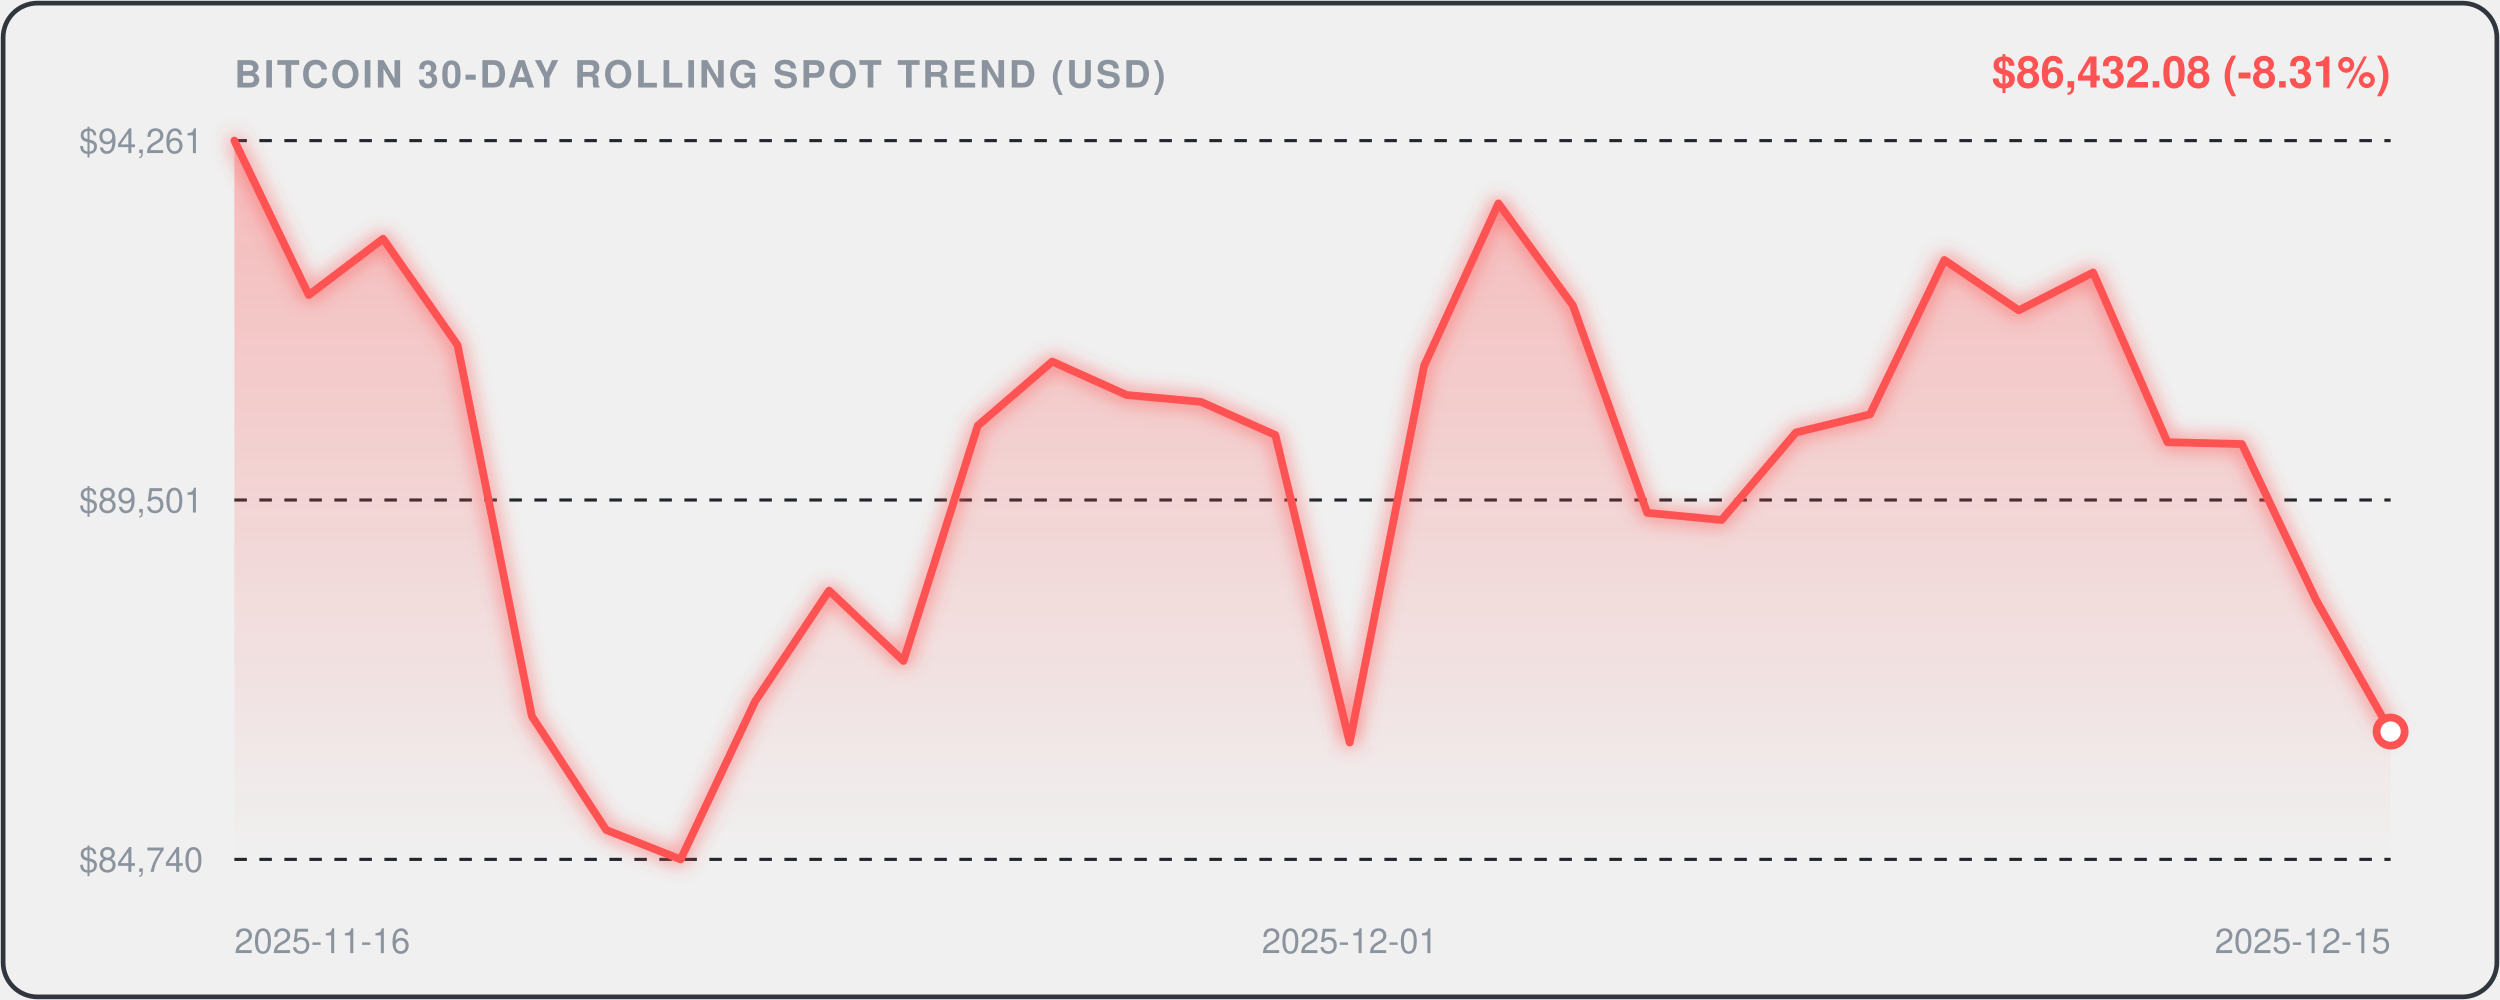
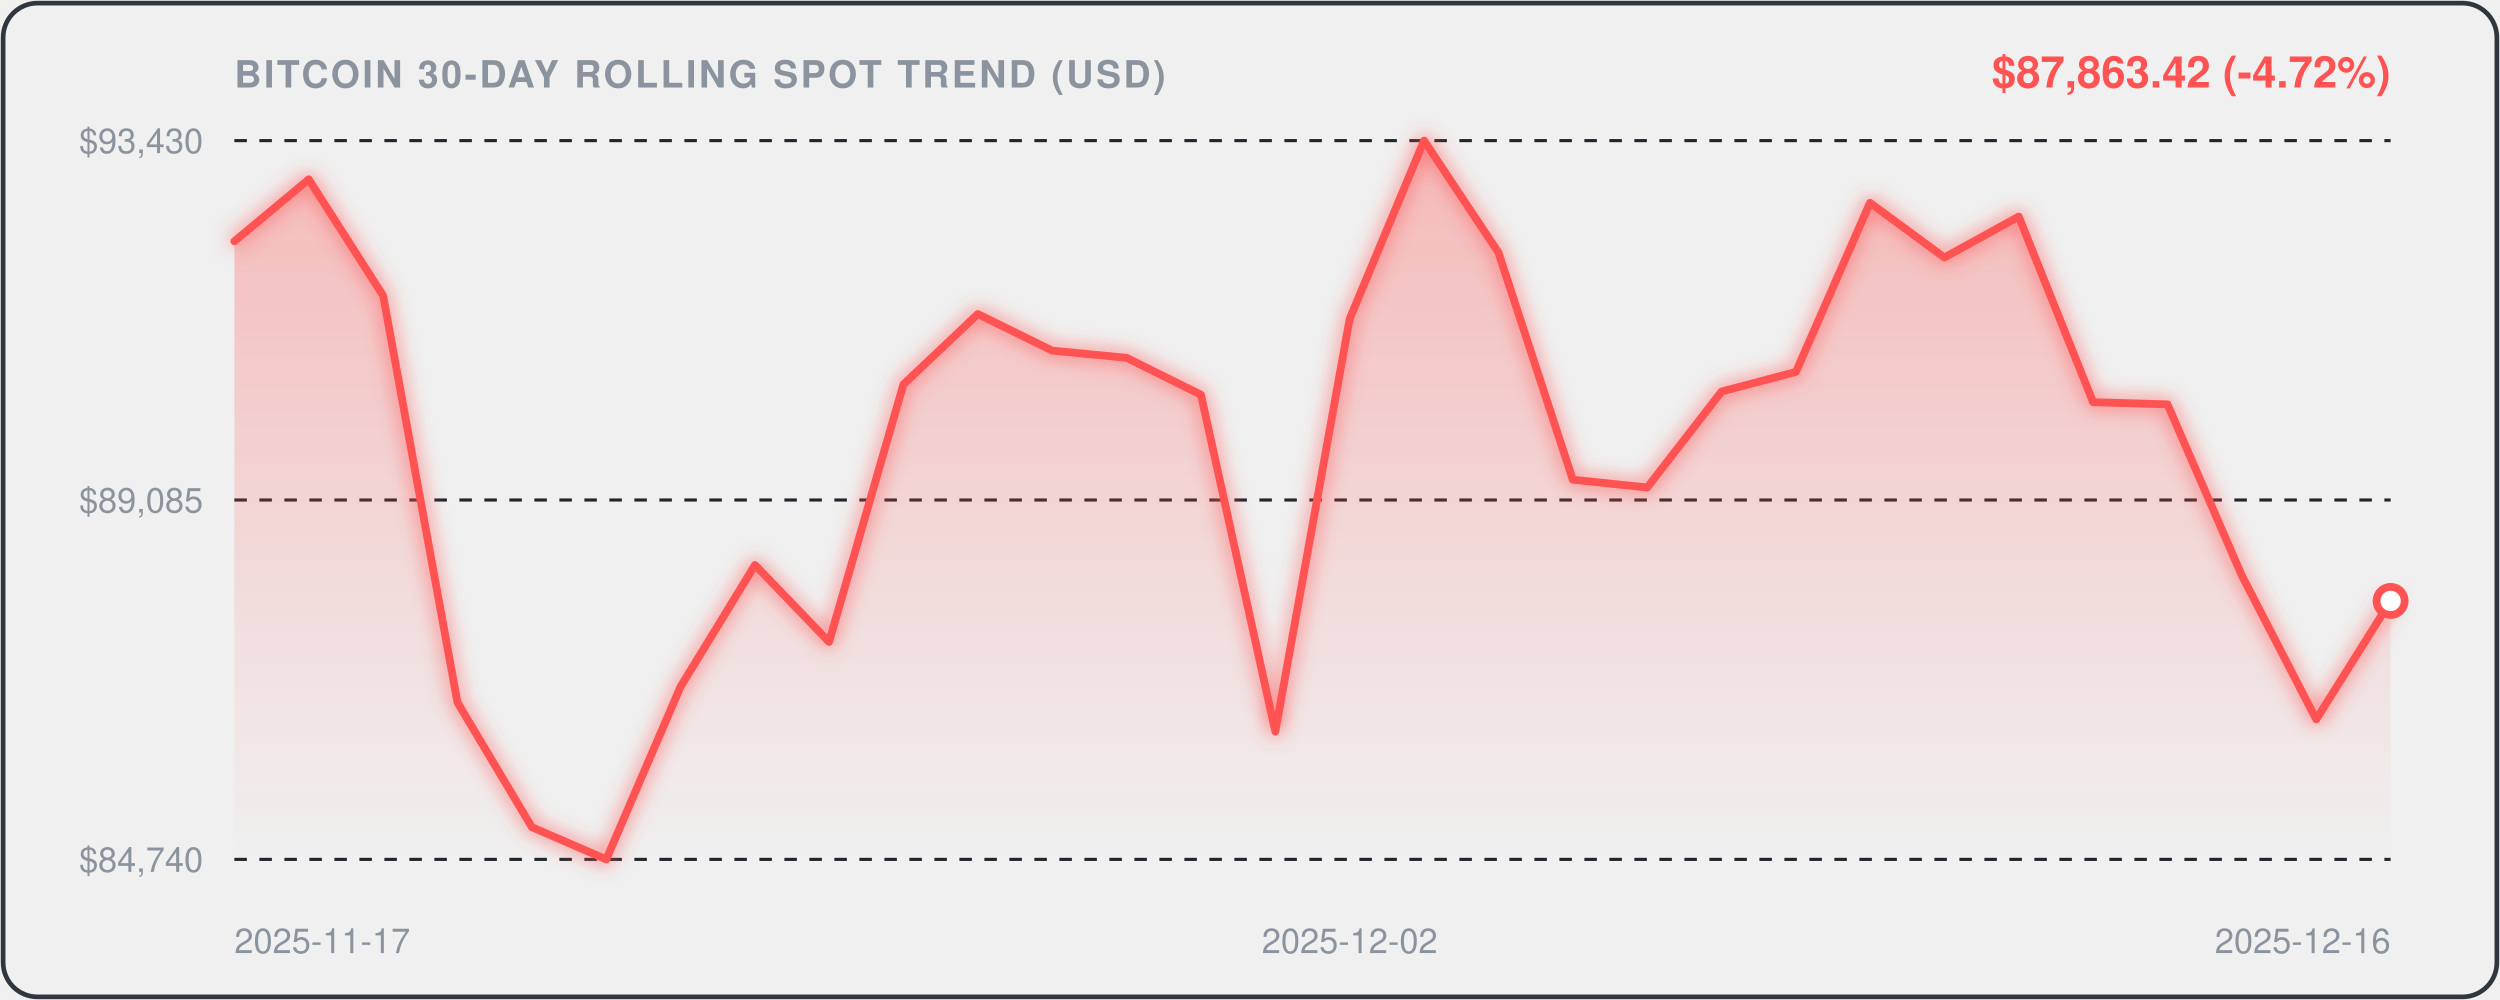
<svg xmlns="http://www.w3.org/2000/svg" viewBox="0 0 800 320" width="100%" height="100%" style="background:#0d1117;border-radius:12px;font-family:-apple-system,BlinkMacSystemFont,'Segoe UI',Helvetica,Arial,sans-serif;">
  <defs>
    <linearGradient id="areaGrad" x1="0" y1="0" x2="0" y2="1">
      <stop offset="0%" stop-color="rgba(255, 82, 82, 0.35)" />
      <stop offset="100%" stop-color="rgba(255, 82, 82, 0.0)" />
    </linearGradient>
    <filter id="glow" x="-20%" y="-20%" width="140%" height="140%">
      <feGaussianBlur stdDeviation="3" result="blur" />
      <feComposite in="SourceGraphic" in2="blur" operator="over" />
    </filter>
  </defs>
  <rect x="1" y="1" width="798" height="318" rx="11" fill="none" stroke="#30363d" stroke-width="1.5" />
  <text x="75" y="28" fill="#8b949e" font-size="12" font-weight="600" letter-spacing="0.8">BITCOIN 30-DAY ROLLING SPOT TREND (USD)</text>
-   <text x="765" y="28" text-anchor="end" fill="#FF5252" font-size="14" font-weight="700">$86,432.08 (-8.31%)</text>
+   <text x="765" y="28" text-anchor="end" fill="#FF5252" font-size="14" font-weight="700">$87,863.42 (-4.72%)</text>
  <line x1="75" y1="45" x2="765" y2="45" stroke="#21262d" stroke-width="1" stroke-dasharray="4,4" />
-   <text x="65" y="49" text-anchor="end" fill="#8b949e" font-size="11">$94,261</text>
+   <text x="65" y="49" text-anchor="end" fill="#8b949e" font-size="11">$93,430</text>
  <line x1="75" y1="160.0" x2="765" y2="160.0" stroke="#21262d" stroke-width="1" stroke-dasharray="4,4" />
-   <text x="65" y="164.0" text-anchor="end" fill="#8b949e" font-size="11">$89,501</text>
+   <text x="65" y="164.0" text-anchor="end" fill="#8b949e" font-size="11">$89,085</text>
  <line x1="75" y1="275" x2="765" y2="275" stroke="#21262d" stroke-width="1" stroke-dasharray="4,4" />
  <text x="65" y="279" text-anchor="end" fill="#8b949e" font-size="11">$84,740</text>
-   <path d="M 75.0,45.0 L 98.8,94.4 L 122.6,76.4 L 146.4,110.4 L 170.2,229.2 L 194.0,265.6 L 217.8,275.0 L 241.6,224.5 L 265.3,189.0 L 289.1,211.5 L 312.9,136.2 L 336.7,115.7 L 360.5,126.4 L 384.3,128.6 L 408.1,139.2 L 431.9,237.6 L 455.7,117.1 L 479.5,65.1 L 503.3,97.7 L 527.1,164.1 L 550.9,166.4 L 574.7,138.4 L 598.4,132.6 L 622.2,83.2 L 646.0,99.3 L 669.8,87.2 L 693.6,141.5 L 717.4,142.1 L 741.2,192.1 L 765.0,234.1 L 765.0,275.0 L 75.0,275.0 Z" fill="url(#areaGrad)" />
-   <path d="M 75.0,45.0 L 98.8,94.4 L 122.6,76.4 L 146.4,110.4 L 170.2,229.2 L 194.0,265.6 L 217.8,275.0 L 241.6,224.5 L 265.3,189.0 L 289.1,211.5 L 312.9,136.2 L 336.7,115.7 L 360.5,126.4 L 384.3,128.6 L 408.1,139.2 L 431.9,237.6 L 455.7,117.1 L 479.5,65.1 L 503.3,97.7 L 527.1,164.1 L 550.9,166.4 L 574.7,138.4 L 598.4,132.6 L 622.2,83.2 L 646.0,99.3 L 669.8,87.2 L 693.6,141.5 L 717.4,142.1 L 741.2,192.1 L 765.0,234.1" fill="none" stroke="#FF5252" stroke-width="2.5" stroke-linecap="round" stroke-linejoin="round" filter="url(#glow)" />
-   <circle cx="765.0" cy="234.1" r="4.5" fill="#ffffff" stroke="#FF5252" stroke-width="2.5" />
-   <text x="75.0" y="305" fill="#8b949e" font-size="11" text-anchor="start">2025-11-16</text>
-   <text x="431.9" y="305" fill="#8b949e" font-size="11" text-anchor="middle">2025-12-01</text>
-   <text x="765.0" y="305" fill="#8b949e" font-size="11" text-anchor="end">2025-12-15</text>
+   <path d="M 75.0,77.2 L 98.8,57.4 L 122.6,94.6 L 146.4,224.8 L 170.2,264.7 L 194.0,275.0 L 217.8,219.7 L 241.6,180.8 L 265.3,205.4 L 289.1,123.0 L 312.9,100.5 L 336.7,112.2 L 360.5,114.5 L 384.3,126.3 L 408.1,234.1 L 431.9,102.0 L 455.7,45.0 L 479.5,80.8 L 503.3,153.5 L 527.1,156.0 L 550.9,125.3 L 574.7,119.0 L 598.4,64.9 L 622.2,82.4 L 646.0,69.3 L 669.8,128.7 L 693.6,129.4 L 717.4,184.2 L 741.2,230.2 L 765.0,192.3 L 765.0,275.0 L 75.0,275.0 Z" fill="url(#areaGrad)" />
+   <path d="M 75.0,77.2 L 98.8,57.4 L 122.6,94.6 L 146.4,224.8 L 170.2,264.7 L 194.0,275.0 L 217.8,219.7 L 241.6,180.8 L 265.3,205.4 L 289.1,123.0 L 312.9,100.5 L 336.7,112.2 L 360.5,114.5 L 384.3,126.3 L 408.1,234.1 L 431.9,102.0 L 455.7,45.0 L 479.5,80.8 L 503.3,153.5 L 527.1,156.0 L 550.9,125.3 L 574.7,119.0 L 598.4,64.9 L 622.2,82.4 L 646.0,69.3 L 669.8,128.7 L 693.6,129.4 L 717.4,184.2 L 741.2,230.2 L 765.0,192.3" fill="none" stroke="#FF5252" stroke-width="2.5" stroke-linecap="round" stroke-linejoin="round" filter="url(#glow)" />
+   <circle cx="765.0" cy="192.3" r="4.5" fill="#ffffff" stroke="#FF5252" stroke-width="2.5" />
+   <text x="75.0" y="305" fill="#8b949e" font-size="11" text-anchor="start">2025-11-17</text>
+   <text x="431.9" y="305" fill="#8b949e" font-size="11" text-anchor="middle">2025-12-02</text>
+   <text x="765.0" y="305" fill="#8b949e" font-size="11" text-anchor="end">2025-12-16</text>
</svg>
